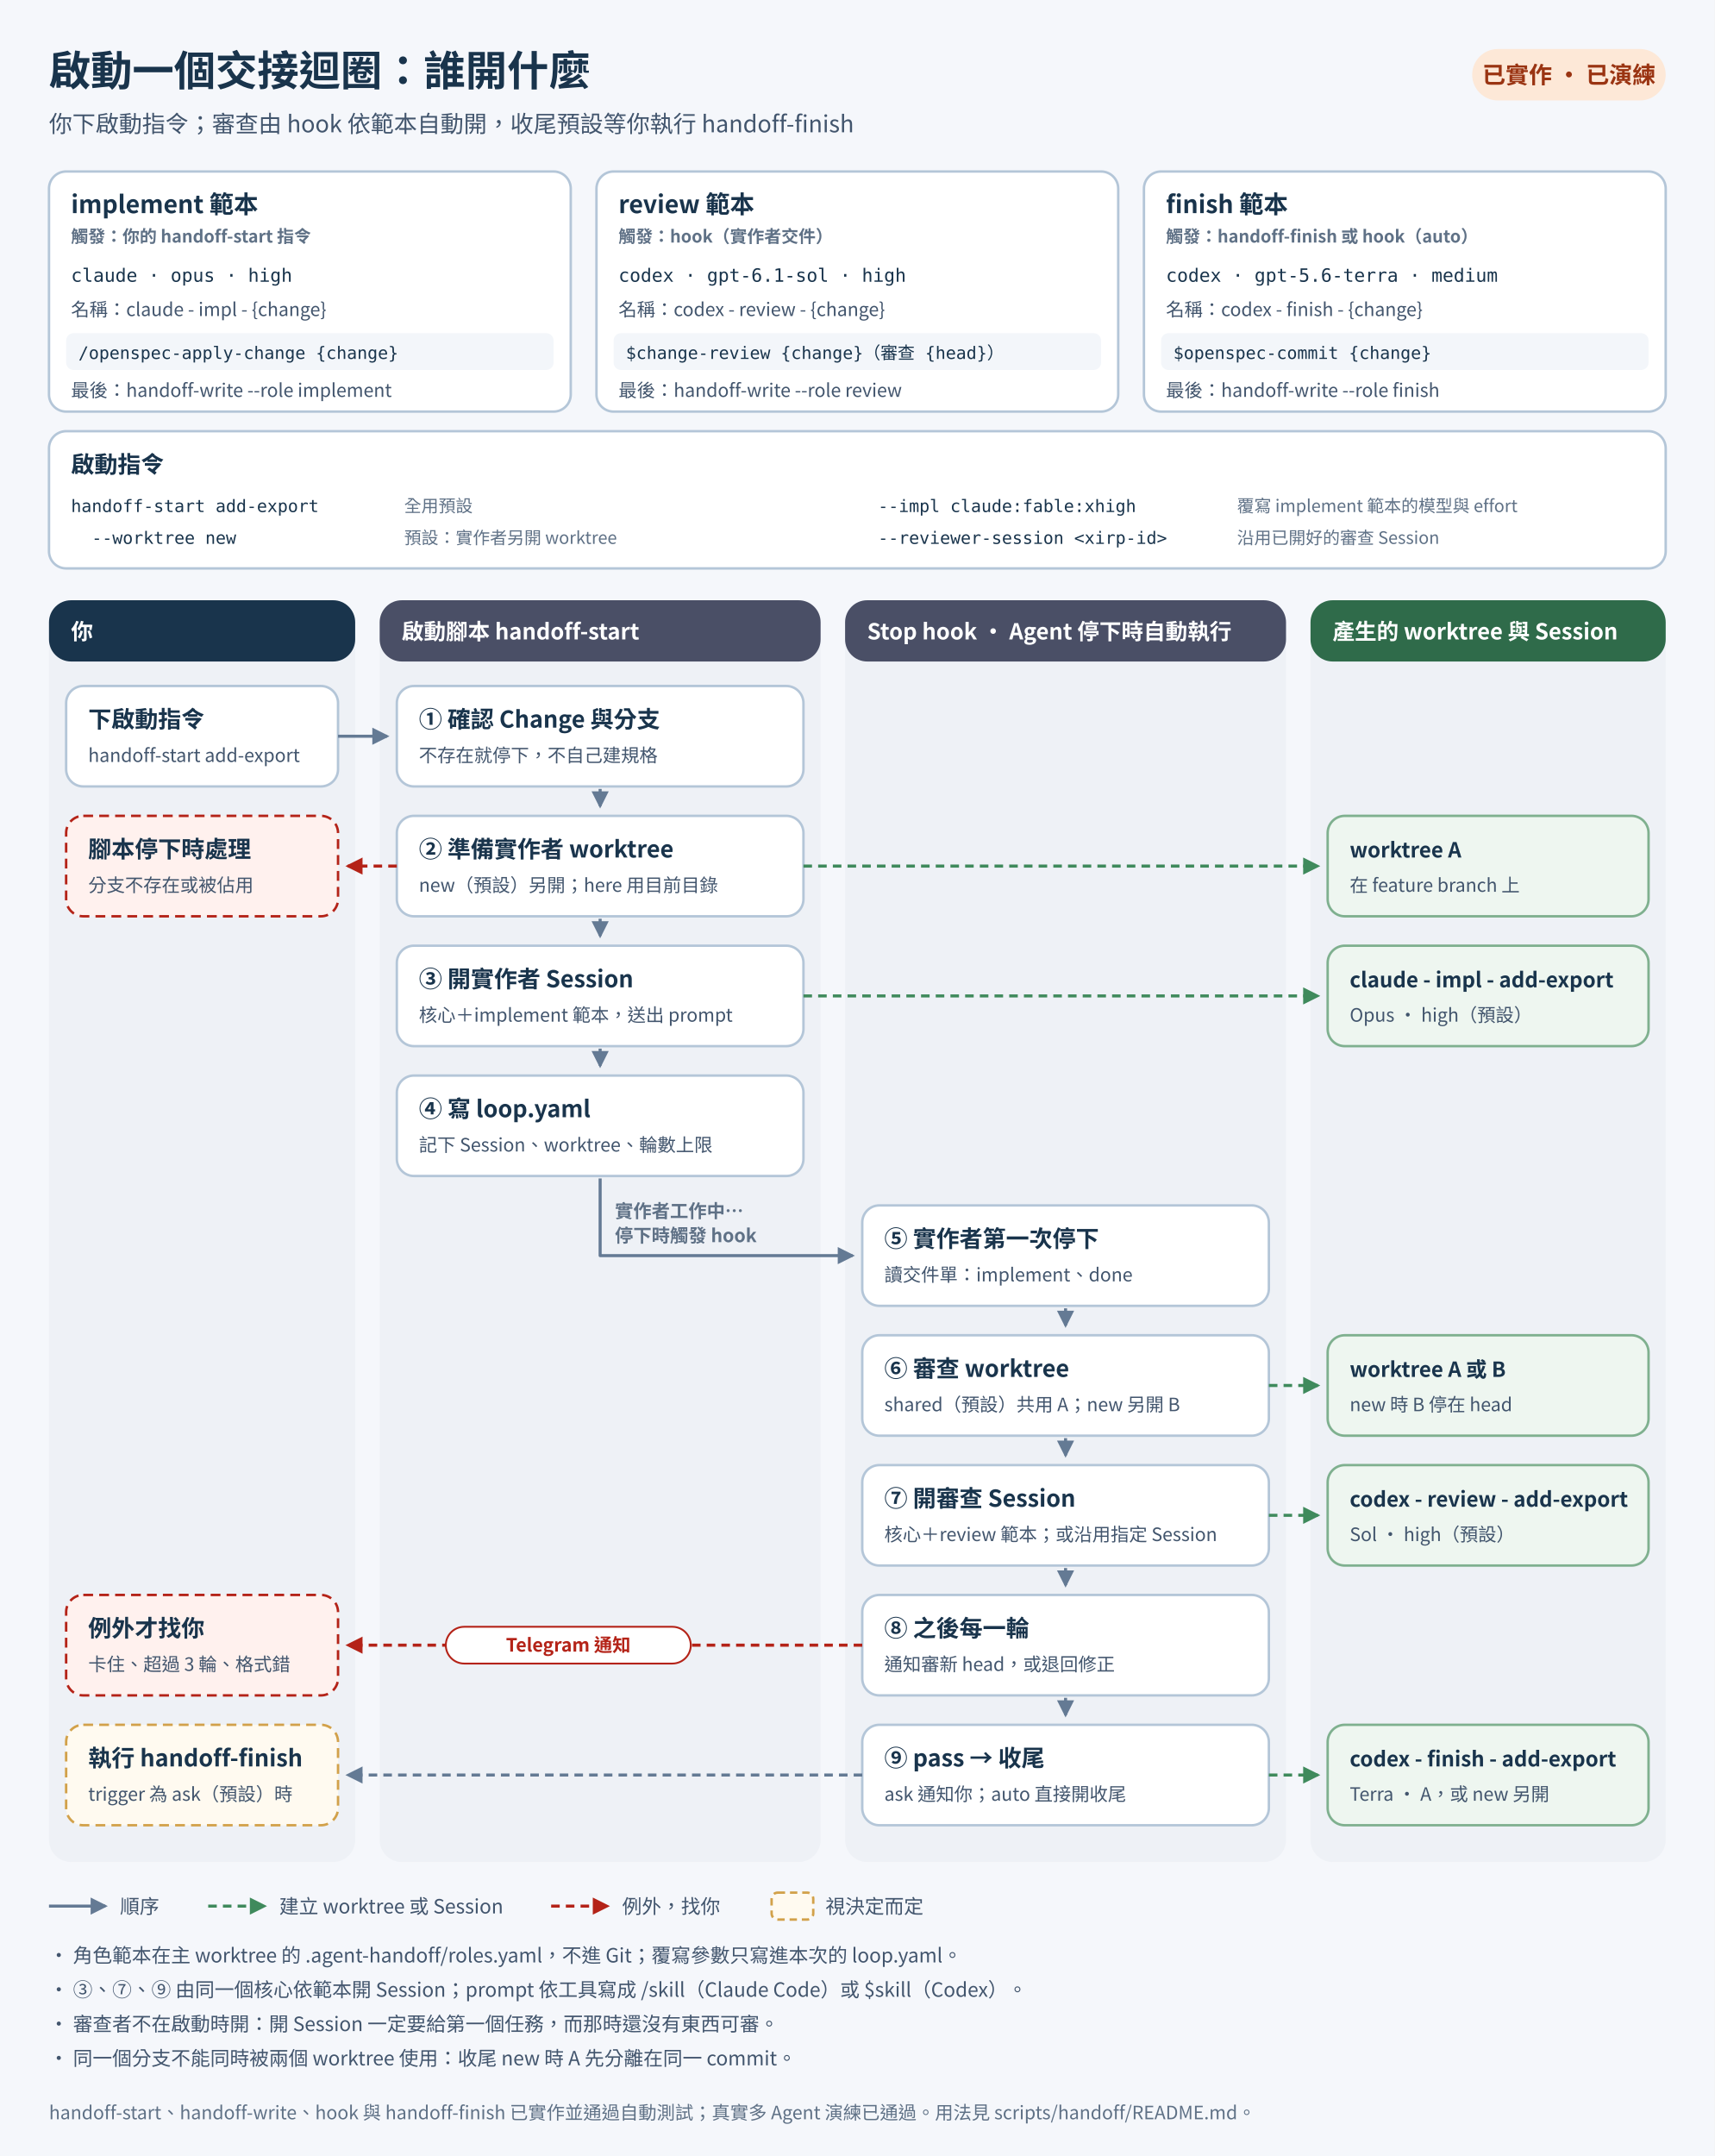
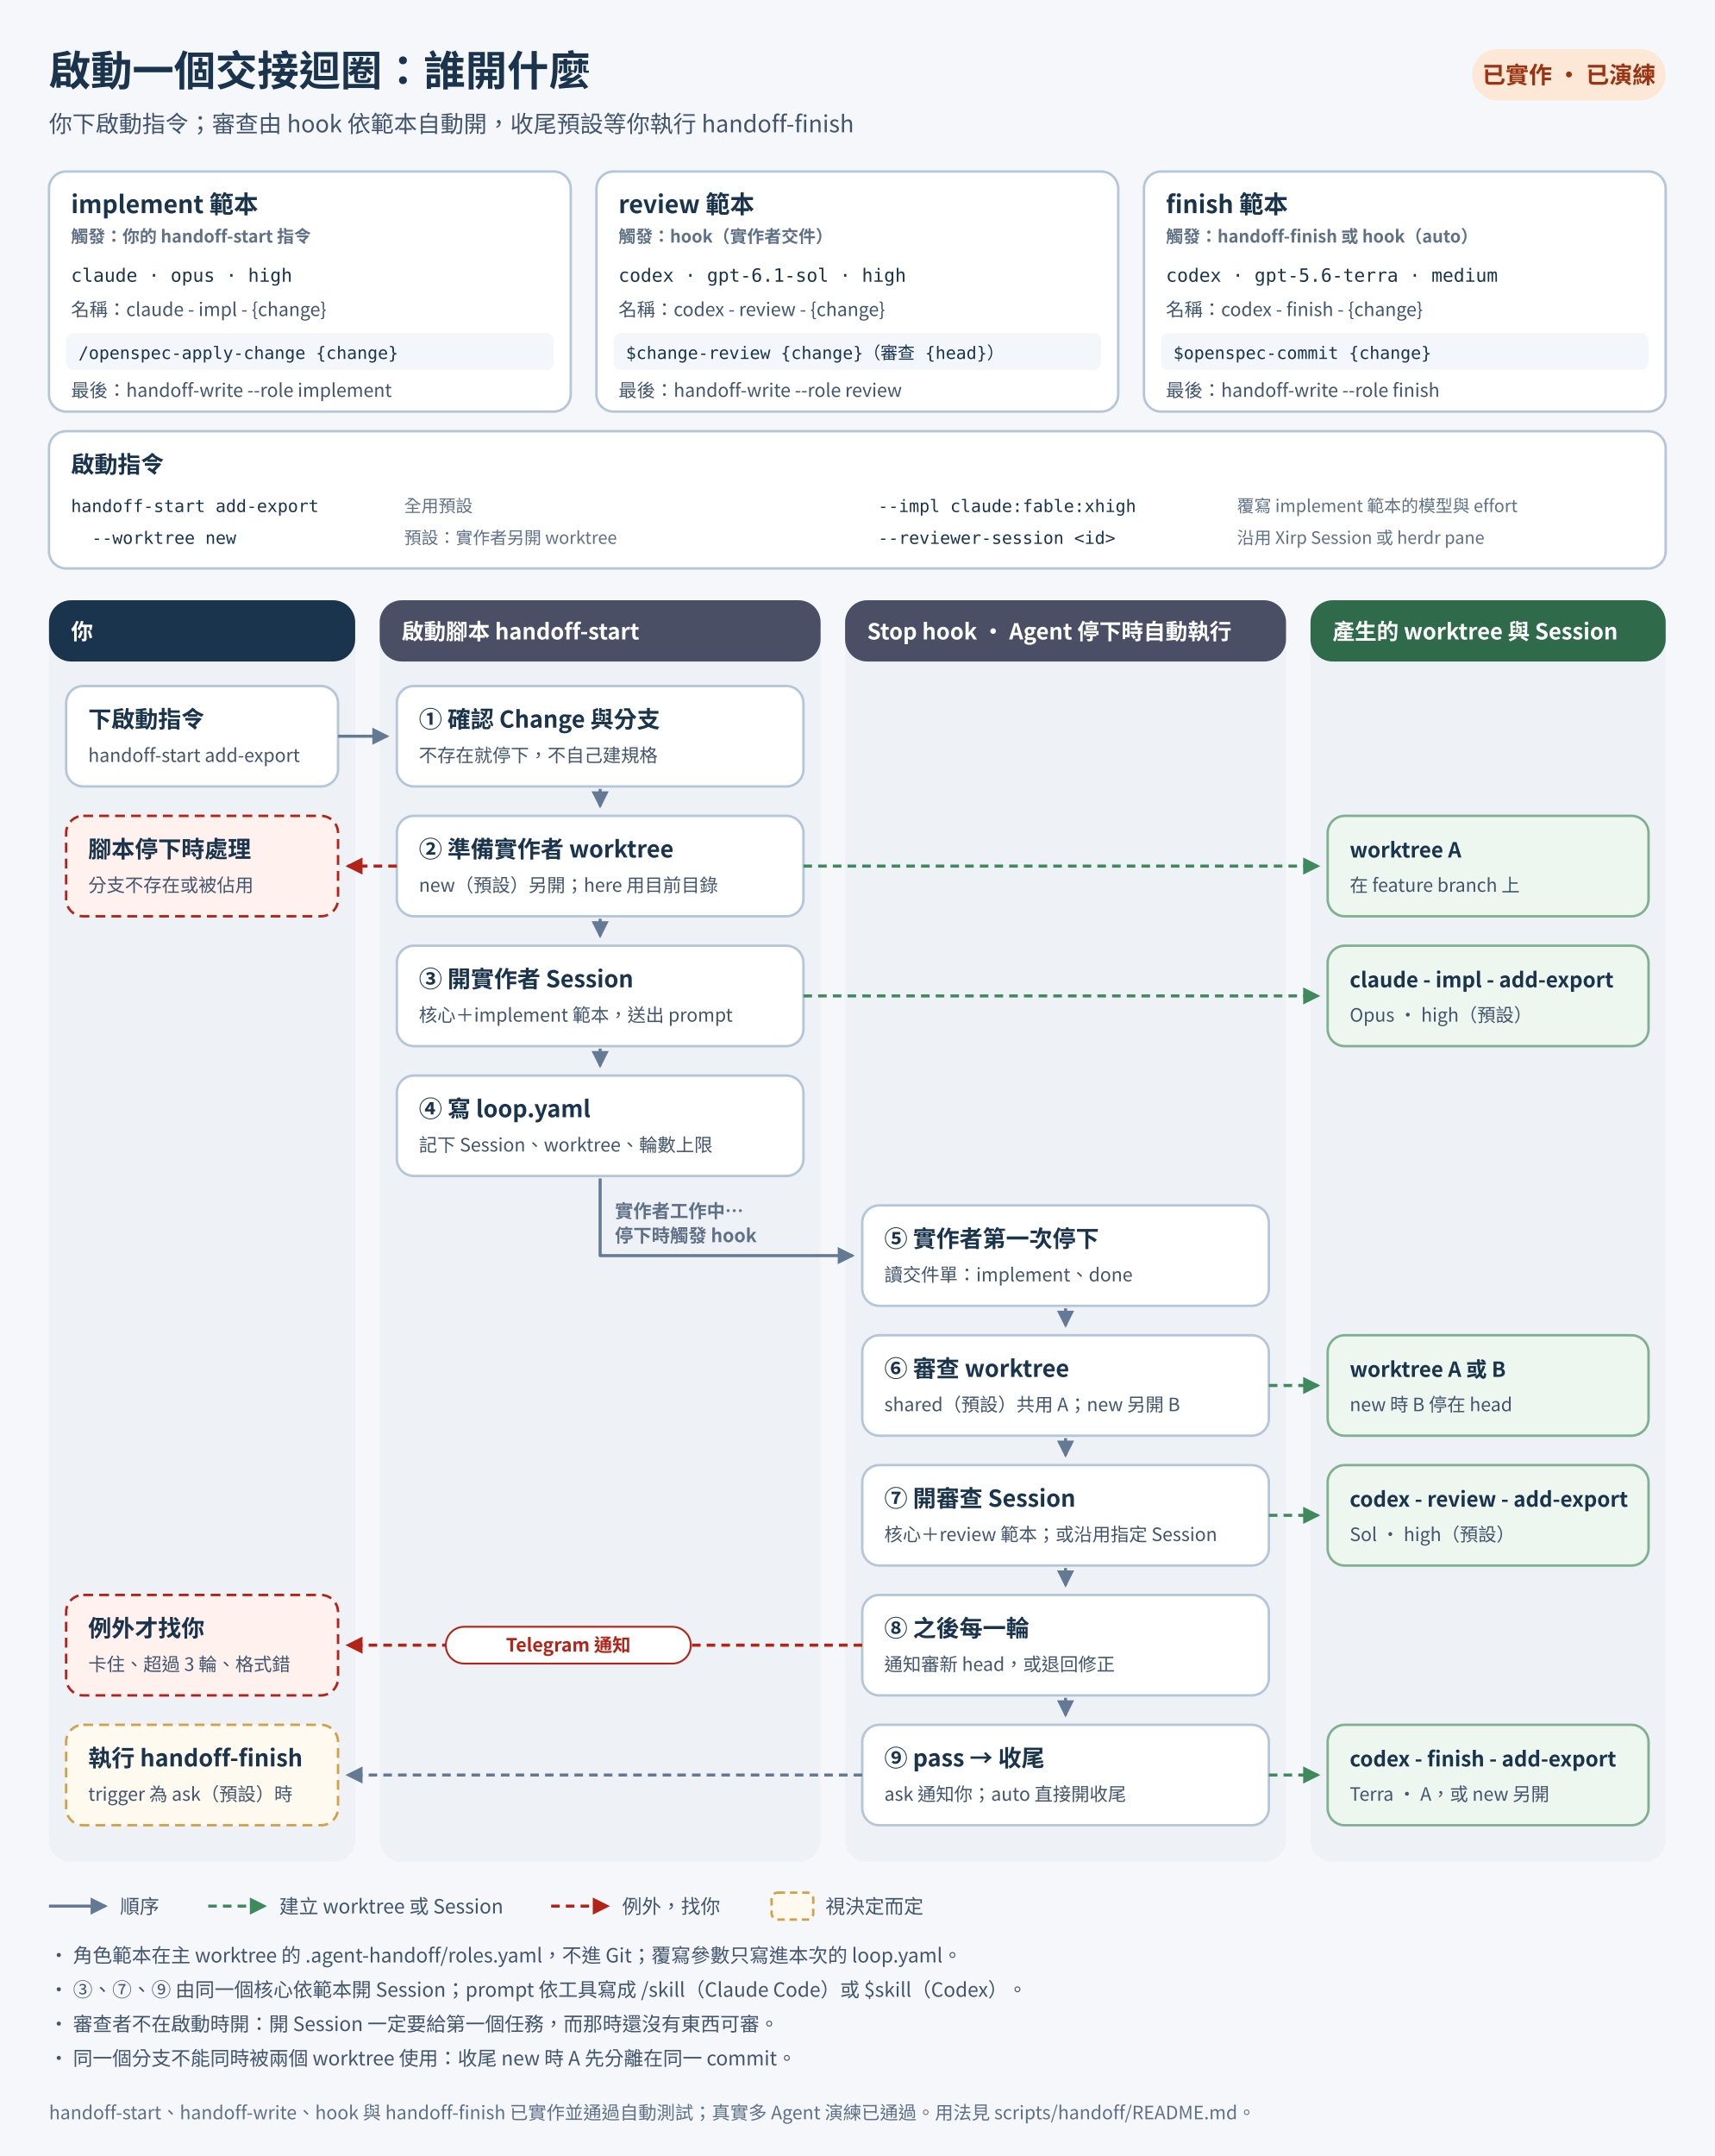
<svg xmlns="http://www.w3.org/2000/svg" width="1400" height="1760" viewBox="0 0 1400 1760" role="img" aria-labelledby="title desc">
  <defs>
    <marker id="arrow" markerUnits="userSpaceOnUse" markerWidth="14" markerHeight="14" refX="12" refY="7" orient="auto">
      <path d="M0 0 L14 7 L0 14 Z" fill="#647a94" />
    </marker>
    <marker id="arrow-red" markerUnits="userSpaceOnUse" markerWidth="14" markerHeight="14" refX="12" refY="7" orient="auto">
      <path d="M0 0 L14 7 L0 14 Z" fill="#b42318" />
    </marker>
    <marker id="arrow-green" markerUnits="userSpaceOnUse" markerWidth="14" markerHeight="14" refX="12" refY="7" orient="auto">
      <path d="M0 0 L14 7 L0 14 Z" fill="#1f7a4d" />
    </marker>
    <marker id="arrow-create" markerUnits="userSpaceOnUse" markerWidth="14" markerHeight="14" refX="12" refY="7" orient="auto">
      <path d="M0 0 L14 7 L0 14 Z" fill="#3f8a5c" />
    </marker>
  </defs>
  <rect width="1400" height="1760" fill="#f5f7fb" />
  <g font-family="PingFang TC, Noto Sans CJK TC, sans-serif">
    <text x="40" y="70" font-size="34" fill="#19344c" font-weight="700" text-anchor="start">啟動一個交接迴圈：誰開什麼</text>
    <text x="40" y="108" font-size="19" fill="#42556d" font-weight="400" text-anchor="start">你下啟動指令；審查由 hook 依範本自動開，收尾預設等你執行 handoff-finish</text>
    <rect x="1202" y="40" width="158" height="42" rx="21" fill="#fde8d7" />
    <text x="1281" y="68" font-size="19" fill="#9a3412" font-weight="600" text-anchor="middle">已實作 · 已演練</text>
    <rect x="40" y="140" width="426" height="196" rx="14" fill="#ffffff" stroke="#b4c6d8" stroke-width="2" />
    <text x="58" y="174" font-size="20" fill="#19344c" font-weight="700" text-anchor="start">implement 範本</text>
    <text x="58" y="198" font-size="14" fill="#5f7186" font-weight="600" text-anchor="start">觸發：你的 handoff-start 指令</text>
    <text x="58" y="230" font-size="15" fill="#19344c" font-weight="400" text-anchor="start" font-family="SF Mono, Menlo, monospace" xml:space="preserve">claude · opus · high</text>
    <text x="58" y="258" font-size="15" fill="#42556d" font-weight="400" text-anchor="start">名稱：claude - impl - {change}</text>
    <rect x="54" y="272" width="398" height="30" rx="6" fill="#f3f6fa" />
    <text x="64" y="293" font-size="14" fill="#19344c" font-weight="400" text-anchor="start" font-family="SF Mono, Menlo, monospace" xml:space="preserve">/openspec-apply-change {change}</text>
    <text x="58" y="324" font-size="15" fill="#42556d" font-weight="400" text-anchor="start">最後：handoff-write --role implement</text>
    <rect x="487" y="140" width="426" height="196" rx="14" fill="#ffffff" stroke="#b4c6d8" stroke-width="2" />
    <text x="505" y="174" font-size="20" fill="#19344c" font-weight="700" text-anchor="start">review 範本</text>
    <text x="505" y="198" font-size="14" fill="#5f7186" font-weight="600" text-anchor="start">觸發：hook（實作者交件）</text>
    <text x="505" y="230" font-size="15" fill="#19344c" font-weight="400" text-anchor="start" font-family="SF Mono, Menlo, monospace" xml:space="preserve">codex · gpt-6.1-sol · high</text>
    <text x="505" y="258" font-size="15" fill="#42556d" font-weight="400" text-anchor="start">名稱：codex - review - {change}</text>
    <rect x="501" y="272" width="398" height="30" rx="6" fill="#f3f6fa" />
    <text x="511" y="293" font-size="14" fill="#19344c" font-weight="400" text-anchor="start" font-family="SF Mono, Menlo, monospace" xml:space="preserve">$change-review {change}（審查 {head}）</text>
    <text x="505" y="324" font-size="15" fill="#42556d" font-weight="400" text-anchor="start">最後：handoff-write --role review</text>
    <rect x="934" y="140" width="426" height="196" rx="14" fill="#ffffff" stroke="#b4c6d8" stroke-width="2" />
    <text x="952" y="174" font-size="20" fill="#19344c" font-weight="700" text-anchor="start">finish 範本</text>
    <text x="952" y="198" font-size="14" fill="#5f7186" font-weight="600" text-anchor="start">觸發：handoff-finish 或 hook（auto）</text>
    <text x="952" y="230" font-size="15" fill="#19344c" font-weight="400" text-anchor="start" font-family="SF Mono, Menlo, monospace" xml:space="preserve">codex · gpt-5.6-terra · medium</text>
    <text x="952" y="258" font-size="15" fill="#42556d" font-weight="400" text-anchor="start">名稱：codex - finish - {change}</text>
    <rect x="948" y="272" width="398" height="30" rx="6" fill="#f3f6fa" />
    <text x="958" y="293" font-size="14" fill="#19344c" font-weight="400" text-anchor="start" font-family="SF Mono, Menlo, monospace" xml:space="preserve">$openspec-commit {change}</text>
    <text x="952" y="324" font-size="15" fill="#42556d" font-weight="400" text-anchor="start">最後：handoff-write --role finish</text>
    <rect x="40" y="352" width="1320" height="112" rx="14" fill="#ffffff" stroke="#b4c6d8" stroke-width="2" />
    <text x="58" y="386" font-size="19" fill="#19344c" font-weight="650" text-anchor="start">啟動指令</text>
    <text x="58" y="418" font-size="14" fill="#19344c" font-weight="400" text-anchor="start" font-family="SF Mono, Menlo, monospace" xml:space="preserve">handoff-start add-export</text>
    <text x="330" y="418" font-size="14" fill="#5f7186" font-weight="400" text-anchor="start">全用預設</text>
    <text x="58" y="444" font-size="14" fill="#19344c" font-weight="400" text-anchor="start" font-family="SF Mono, Menlo, monospace" xml:space="preserve">  --worktree new</text>
    <text x="330" y="444" font-size="14" fill="#5f7186" font-weight="400" text-anchor="start">預設：實作者另開 worktree</text>
    <text x="700" y="418" font-size="14" fill="#19344c" font-weight="400" text-anchor="start" font-family="SF Mono, Menlo, monospace" xml:space="preserve">  --impl claude:fable:xhigh</text>
    <text x="1010" y="418" font-size="14" fill="#5f7186" font-weight="400" text-anchor="start">覆寫 implement 範本的模型與 effort</text>
-     <text x="700" y="444" font-size="14" fill="#19344c" font-weight="400" text-anchor="start" font-family="SF Mono, Menlo, monospace" xml:space="preserve">  --reviewer-session &lt;xirp-id&gt;</text>
-     <text x="1010" y="444" font-size="14" fill="#5f7186" font-weight="400" text-anchor="start">沿用已開好的審查 Session</text>
+     <text x="700" y="444" font-size="14" fill="#19344c" font-weight="400" text-anchor="start" font-family="SF Mono, Menlo, monospace" xml:space="preserve">  --reviewer-session &lt;id&gt;</text>
+     <text x="1010" y="444" font-size="14" fill="#5f7186" font-weight="400" text-anchor="start">沿用 Xirp Session 或 herdr pane</text>
    <rect x="40" y="490" width="250" height="1030" rx="18" fill="#eef1f6" />
    <rect x="40" y="490" width="250" height="50" rx="18" fill="#19344c" />
    <text x="58" y="522" font-size="18" fill="#ffffff" font-weight="700" text-anchor="start">你</text>
    <rect x="310" y="490" width="360" height="1030" rx="18" fill="#eef1f6" />
    <rect x="310" y="490" width="360" height="50" rx="18" fill="#4a4f66" />
    <text x="328" y="522" font-size="18" fill="#ffffff" font-weight="700" text-anchor="start">啟動腳本 handoff-start</text>
    <rect x="690" y="490" width="360" height="1030" rx="18" fill="#eef1f6" />
    <rect x="690" y="490" width="360" height="50" rx="18" fill="#4a4f66" />
    <text x="708" y="522" font-size="18" fill="#ffffff" font-weight="700" text-anchor="start">Stop hook · Agent 停下時自動執行</text>
    <rect x="1070" y="490" width="290" height="1030" rx="18" fill="#eef1f6" />
    <rect x="1070" y="490" width="290" height="50" rx="18" fill="#2f6b4a" />
    <text x="1088" y="522" font-size="18" fill="#ffffff" font-weight="700" text-anchor="start">產生的 worktree 與 Session</text>
    <rect x="54" y="560" width="222" height="82" rx="14" fill="#ffffff" stroke="#b4c6d8" stroke-width="2" />
    <text x="72" y="594" font-size="19" fill="#19344c" font-weight="650" text-anchor="start">下啟動指令</text>
    <text x="72" y="622" font-size="15" fill="#42556d" font-weight="400" text-anchor="start">handoff-start add-export</text>
    <rect x="54" y="666" width="222" height="82" rx="14" fill="#fff1ee" stroke="#b42318" stroke-width="2" stroke-dasharray="8 5" />
    <text x="72" y="700" font-size="19" fill="#19344c" font-weight="650" text-anchor="start">腳本停下時處理</text>
    <text x="72" y="728" font-size="15" fill="#42556d" font-weight="400" text-anchor="start">分支不存在或被佔用</text>
    <rect x="54" y="1302" width="222" height="82" rx="14" fill="#fff1ee" stroke="#b42318" stroke-width="2" stroke-dasharray="8 5" />
    <text x="72" y="1336" font-size="19" fill="#19344c" font-weight="650" text-anchor="start">例外才找你</text>
    <text x="72" y="1364" font-size="15" fill="#42556d" font-weight="400" text-anchor="start">卡住、超過 3 輪、格式錯</text>
    <rect x="54" y="1408" width="222" height="82" rx="14" fill="#fffaf0" stroke="#d2a14a" stroke-width="2" stroke-dasharray="8 5" />
    <text x="72" y="1442" font-size="19" fill="#19344c" font-weight="650" text-anchor="start">執行 handoff-finish</text>
    <text x="72" y="1470" font-size="15" fill="#42556d" font-weight="400" text-anchor="start">trigger 為 ask（預設）時</text>
    <rect x="324" y="560" width="332" height="82" rx="14" fill="#ffffff" stroke="#b4c6d8" stroke-width="2" />
    <text x="342" y="594" font-size="19" fill="#19344c" font-weight="650" text-anchor="start">① 確認 Change 與分支</text>
    <text x="342" y="622" font-size="15" fill="#42556d" font-weight="400" text-anchor="start">不存在就停下，不自己建規格</text>
    <rect x="324" y="666" width="332" height="82" rx="14" fill="#ffffff" stroke="#b4c6d8" stroke-width="2" />
    <text x="342" y="700" font-size="19" fill="#19344c" font-weight="650" text-anchor="start">② 準備實作者 worktree</text>
    <text x="342" y="728" font-size="15" fill="#42556d" font-weight="400" text-anchor="start">new（預設）另開；here 用目前目錄</text>
    <rect x="324" y="772" width="332" height="82" rx="14" fill="#ffffff" stroke="#b4c6d8" stroke-width="2" />
    <text x="342" y="806" font-size="19" fill="#19344c" font-weight="650" text-anchor="start">③ 開實作者 Session</text>
    <text x="342" y="834" font-size="15" fill="#42556d" font-weight="400" text-anchor="start">核心＋implement 範本，送出 prompt</text>
    <rect x="324" y="878" width="332" height="82" rx="14" fill="#ffffff" stroke="#b4c6d8" stroke-width="2" />
    <text x="342" y="912" font-size="19" fill="#19344c" font-weight="650" text-anchor="start">④ 寫 loop.yaml</text>
    <text x="342" y="940" font-size="15" fill="#42556d" font-weight="400" text-anchor="start">記下 Session、worktree、輪數上限</text>
    <rect x="704" y="984" width="332" height="82" rx="14" fill="#ffffff" stroke="#b4c6d8" stroke-width="2" />
    <text x="722" y="1018" font-size="19" fill="#19344c" font-weight="650" text-anchor="start">⑤ 實作者第一次停下</text>
    <text x="722" y="1046" font-size="15" fill="#42556d" font-weight="400" text-anchor="start">讀交件單：implement、done</text>
    <rect x="704" y="1090" width="332" height="82" rx="14" fill="#ffffff" stroke="#b4c6d8" stroke-width="2" />
    <text x="722" y="1124" font-size="19" fill="#19344c" font-weight="650" text-anchor="start">⑥ 審查 worktree</text>
    <text x="722" y="1152" font-size="15" fill="#42556d" font-weight="400" text-anchor="start">shared（預設）共用 A；new 另開 B</text>
    <rect x="704" y="1196" width="332" height="82" rx="14" fill="#ffffff" stroke="#b4c6d8" stroke-width="2" />
    <text x="722" y="1230" font-size="19" fill="#19344c" font-weight="650" text-anchor="start">⑦ 開審查 Session</text>
    <text x="722" y="1258" font-size="15" fill="#42556d" font-weight="400" text-anchor="start">核心＋review 範本；或沿用指定 Session</text>
    <rect x="704" y="1302" width="332" height="82" rx="14" fill="#ffffff" stroke="#b4c6d8" stroke-width="2" />
    <text x="722" y="1336" font-size="19" fill="#19344c" font-weight="650" text-anchor="start">⑧ 之後每一輪</text>
    <text x="722" y="1364" font-size="15" fill="#42556d" font-weight="400" text-anchor="start">通知審新 head，或退回修正</text>
    <rect x="704" y="1408" width="332" height="82" rx="14" fill="#ffffff" stroke="#b4c6d8" stroke-width="2" />
    <text x="722" y="1442" font-size="19" fill="#19344c" font-weight="650" text-anchor="start">⑨ pass → 收尾</text>
    <text x="722" y="1470" font-size="15" fill="#42556d" font-weight="400" text-anchor="start">ask 通知你；auto 直接開收尾</text>
    <rect x="1084" y="666" width="262" height="82" rx="14" fill="#eef6f0" stroke="#7fb08f" stroke-width="2" />
    <text x="1102" y="700" font-size="17" fill="#19344c" font-weight="650" text-anchor="start">worktree A</text>
    <text x="1102" y="728" font-size="15" fill="#42556d" font-weight="400" text-anchor="start">在 feature branch 上</text>
    <rect x="1084" y="772" width="262" height="82" rx="14" fill="#eef6f0" stroke="#7fb08f" stroke-width="2" />
    <text x="1102" y="806" font-size="17" fill="#19344c" font-weight="650" text-anchor="start">claude - impl - add-export</text>
    <text x="1102" y="834" font-size="15" fill="#42556d" font-weight="400" text-anchor="start">Opus · high（預設）</text>
    <rect x="1084" y="1090" width="262" height="82" rx="14" fill="#eef6f0" stroke="#7fb08f" stroke-width="2" />
    <text x="1102" y="1124" font-size="17" fill="#19344c" font-weight="650" text-anchor="start">worktree A 或 B</text>
    <text x="1102" y="1152" font-size="15" fill="#42556d" font-weight="400" text-anchor="start">new 時 B 停在 head</text>
    <rect x="1084" y="1196" width="262" height="82" rx="14" fill="#eef6f0" stroke="#7fb08f" stroke-width="2" />
    <text x="1102" y="1230" font-size="17" fill="#19344c" font-weight="650" text-anchor="start">codex - review - add-export</text>
    <text x="1102" y="1258" font-size="15" fill="#42556d" font-weight="400" text-anchor="start">Sol · high（預設）</text>
    <rect x="1084" y="1408" width="262" height="82" rx="14" fill="#eef6f0" stroke="#7fb08f" stroke-width="2" />
    <text x="1102" y="1442" font-size="17" fill="#19344c" font-weight="650" text-anchor="start">codex - finish - add-export</text>
    <text x="1102" y="1470" font-size="15" fill="#42556d" font-weight="400" text-anchor="start">Terra · A，或 new 另開</text>
    <path d="M 276 601.0 H 316" fill="none" stroke="#647a94" stroke-width="2.5" stroke-linejoin="round" marker-end="url(#arrow)" />
    <path d="M 490.0 644 V 658" fill="none" stroke="#647a94" stroke-width="2.5" stroke-linejoin="round" marker-end="url(#arrow)" />
    <path d="M 490.0 750 V 764" fill="none" stroke="#647a94" stroke-width="2.5" stroke-linejoin="round" marker-end="url(#arrow)" />
    <path d="M 490.0 856 V 870" fill="none" stroke="#647a94" stroke-width="2.5" stroke-linejoin="round" marker-end="url(#arrow)" />
    <path d="M 324 707.0 H 284" fill="none" stroke="#b42318" stroke-width="2.5" stroke-linejoin="round" stroke-dasharray="7 5" marker-end="url(#arrow-red)" />
    <path d="M 656 707.0 H 1076" fill="none" stroke="#3f8a5c" stroke-width="2.5" stroke-linejoin="round" stroke-dasharray="7 5" marker-end="url(#arrow-create)" />
    <path d="M 656 813.0 H 1076" fill="none" stroke="#3f8a5c" stroke-width="2.5" stroke-linejoin="round" stroke-dasharray="7 5" marker-end="url(#arrow-create)" />
    <path d="M 490.0 962 V 1025.0 H 696" fill="none" stroke="#647a94" stroke-width="2.5" stroke-linejoin="round" marker-end="url(#arrow)" />
    <text x="502.0" y="994" font-size="15" fill="#5f7186" font-weight="600" text-anchor="start">實作者工作中…</text>
    <text x="502.0" y="1014" font-size="15" fill="#5f7186" font-weight="600" text-anchor="start">停下時觸發 hook</text>
    <path d="M 870.0 1068 V 1082" fill="none" stroke="#647a94" stroke-width="2.5" stroke-linejoin="round" marker-end="url(#arrow)" />
    <path d="M 870.0 1174 V 1188" fill="none" stroke="#647a94" stroke-width="2.5" stroke-linejoin="round" marker-end="url(#arrow)" />
    <path d="M 870.0 1280 V 1294" fill="none" stroke="#647a94" stroke-width="2.5" stroke-linejoin="round" marker-end="url(#arrow)" />
    <path d="M 870.0 1386 V 1400" fill="none" stroke="#647a94" stroke-width="2.5" stroke-linejoin="round" marker-end="url(#arrow)" />
    <path d="M 1036 1131.0 H 1076" fill="none" stroke="#3f8a5c" stroke-width="2.5" stroke-linejoin="round" stroke-dasharray="7 5" marker-end="url(#arrow-create)" />
    <path d="M 1036 1237.0 H 1076" fill="none" stroke="#3f8a5c" stroke-width="2.5" stroke-linejoin="round" stroke-dasharray="7 5" marker-end="url(#arrow-create)" />
    <path d="M 1036 1449.0 H 1076" fill="none" stroke="#3f8a5c" stroke-width="2.5" stroke-linejoin="round" stroke-dasharray="7 5" marker-end="url(#arrow-create)" />
    <path d="M 704 1343.0 H 284" fill="none" stroke="#b42318" stroke-width="2.5" stroke-linejoin="round" stroke-dasharray="7 5" marker-end="url(#arrow-red)" />
    <rect x="364.0" y="1328.0" width="200" height="30" rx="15.0" fill="#ffffff" stroke="#b42318" stroke-width="1.5" />
    <text x="464" y="1348.25" font-size="15" fill="#b42318" font-weight="700" text-anchor="middle">Telegram 通知</text>
    <path d="M 704 1449.0 H 284" fill="none" stroke="#647a94" stroke-width="2.5" stroke-linejoin="round" stroke-dasharray="7 5" marker-end="url(#arrow)" />
    <path d="M 40 1556 H 86" fill="none" stroke="#647a94" stroke-width="2.5" stroke-linejoin="round" marker-end="url(#arrow)" />
    <text x="98" y="1562" font-size="16" fill="#42556d" font-weight="400" text-anchor="start">順序</text>
    <path d="M 170 1556 H 216" fill="none" stroke="#3f8a5c" stroke-width="2.5" stroke-linejoin="round" stroke-dasharray="7 5" marker-end="url(#arrow-create)" />
    <text x="228" y="1562" font-size="16" fill="#42556d" font-weight="400" text-anchor="start">建立 worktree 或 Session</text>
    <path d="M 450 1556 H 496" fill="none" stroke="#b42318" stroke-width="2.5" stroke-linejoin="round" stroke-dasharray="7 5" marker-end="url(#arrow-red)" />
    <text x="508" y="1562" font-size="16" fill="#42556d" font-weight="400" text-anchor="start">例外，找你</text>
    <rect x="630" y="1545" width="34" height="22" rx="5" fill="#fffaf0" stroke="#d2a14a" stroke-width="2" stroke-dasharray="6 4" />
    <text x="674" y="1562" font-size="16" fill="#42556d" font-weight="400" text-anchor="start">視決定而定</text>
    <text x="40" y="1602" font-size="16" fill="#42556d" font-weight="400" text-anchor="start">• 角色範本在主 worktree 的 .agent-handoff/roles.yaml，不進 Git；覆寫參數只寫進本次的 loop.yaml。</text>
    <text x="40" y="1630" font-size="16" fill="#42556d" font-weight="400" text-anchor="start">• ③、⑦、⑨ 由同一個核心依範本開 Session；prompt 依工具寫成 /skill（Claude Code）或 $skill（Codex）。</text>
    <text x="40" y="1658" font-size="16" fill="#42556d" font-weight="400" text-anchor="start">• 審查者不在啟動時開：開 Session 一定要給第一個任務，而那時還沒有東西可審。</text>
    <text x="40" y="1686" font-size="16" fill="#42556d" font-weight="400" text-anchor="start">• 同一個分支不能同時被兩個 worktree 使用：收尾 new 時 A 先分離在同一 commit。</text>
    <text x="40" y="1730" font-size="15" fill="#5f7186" font-weight="400" text-anchor="start">handoff-start、handoff-write、hook 與 handoff-finish 已實作並通過自動測試；真實多 Agent 演練已通過。用法見 scripts/handoff/README.md。</text>
  </g>
</svg>
